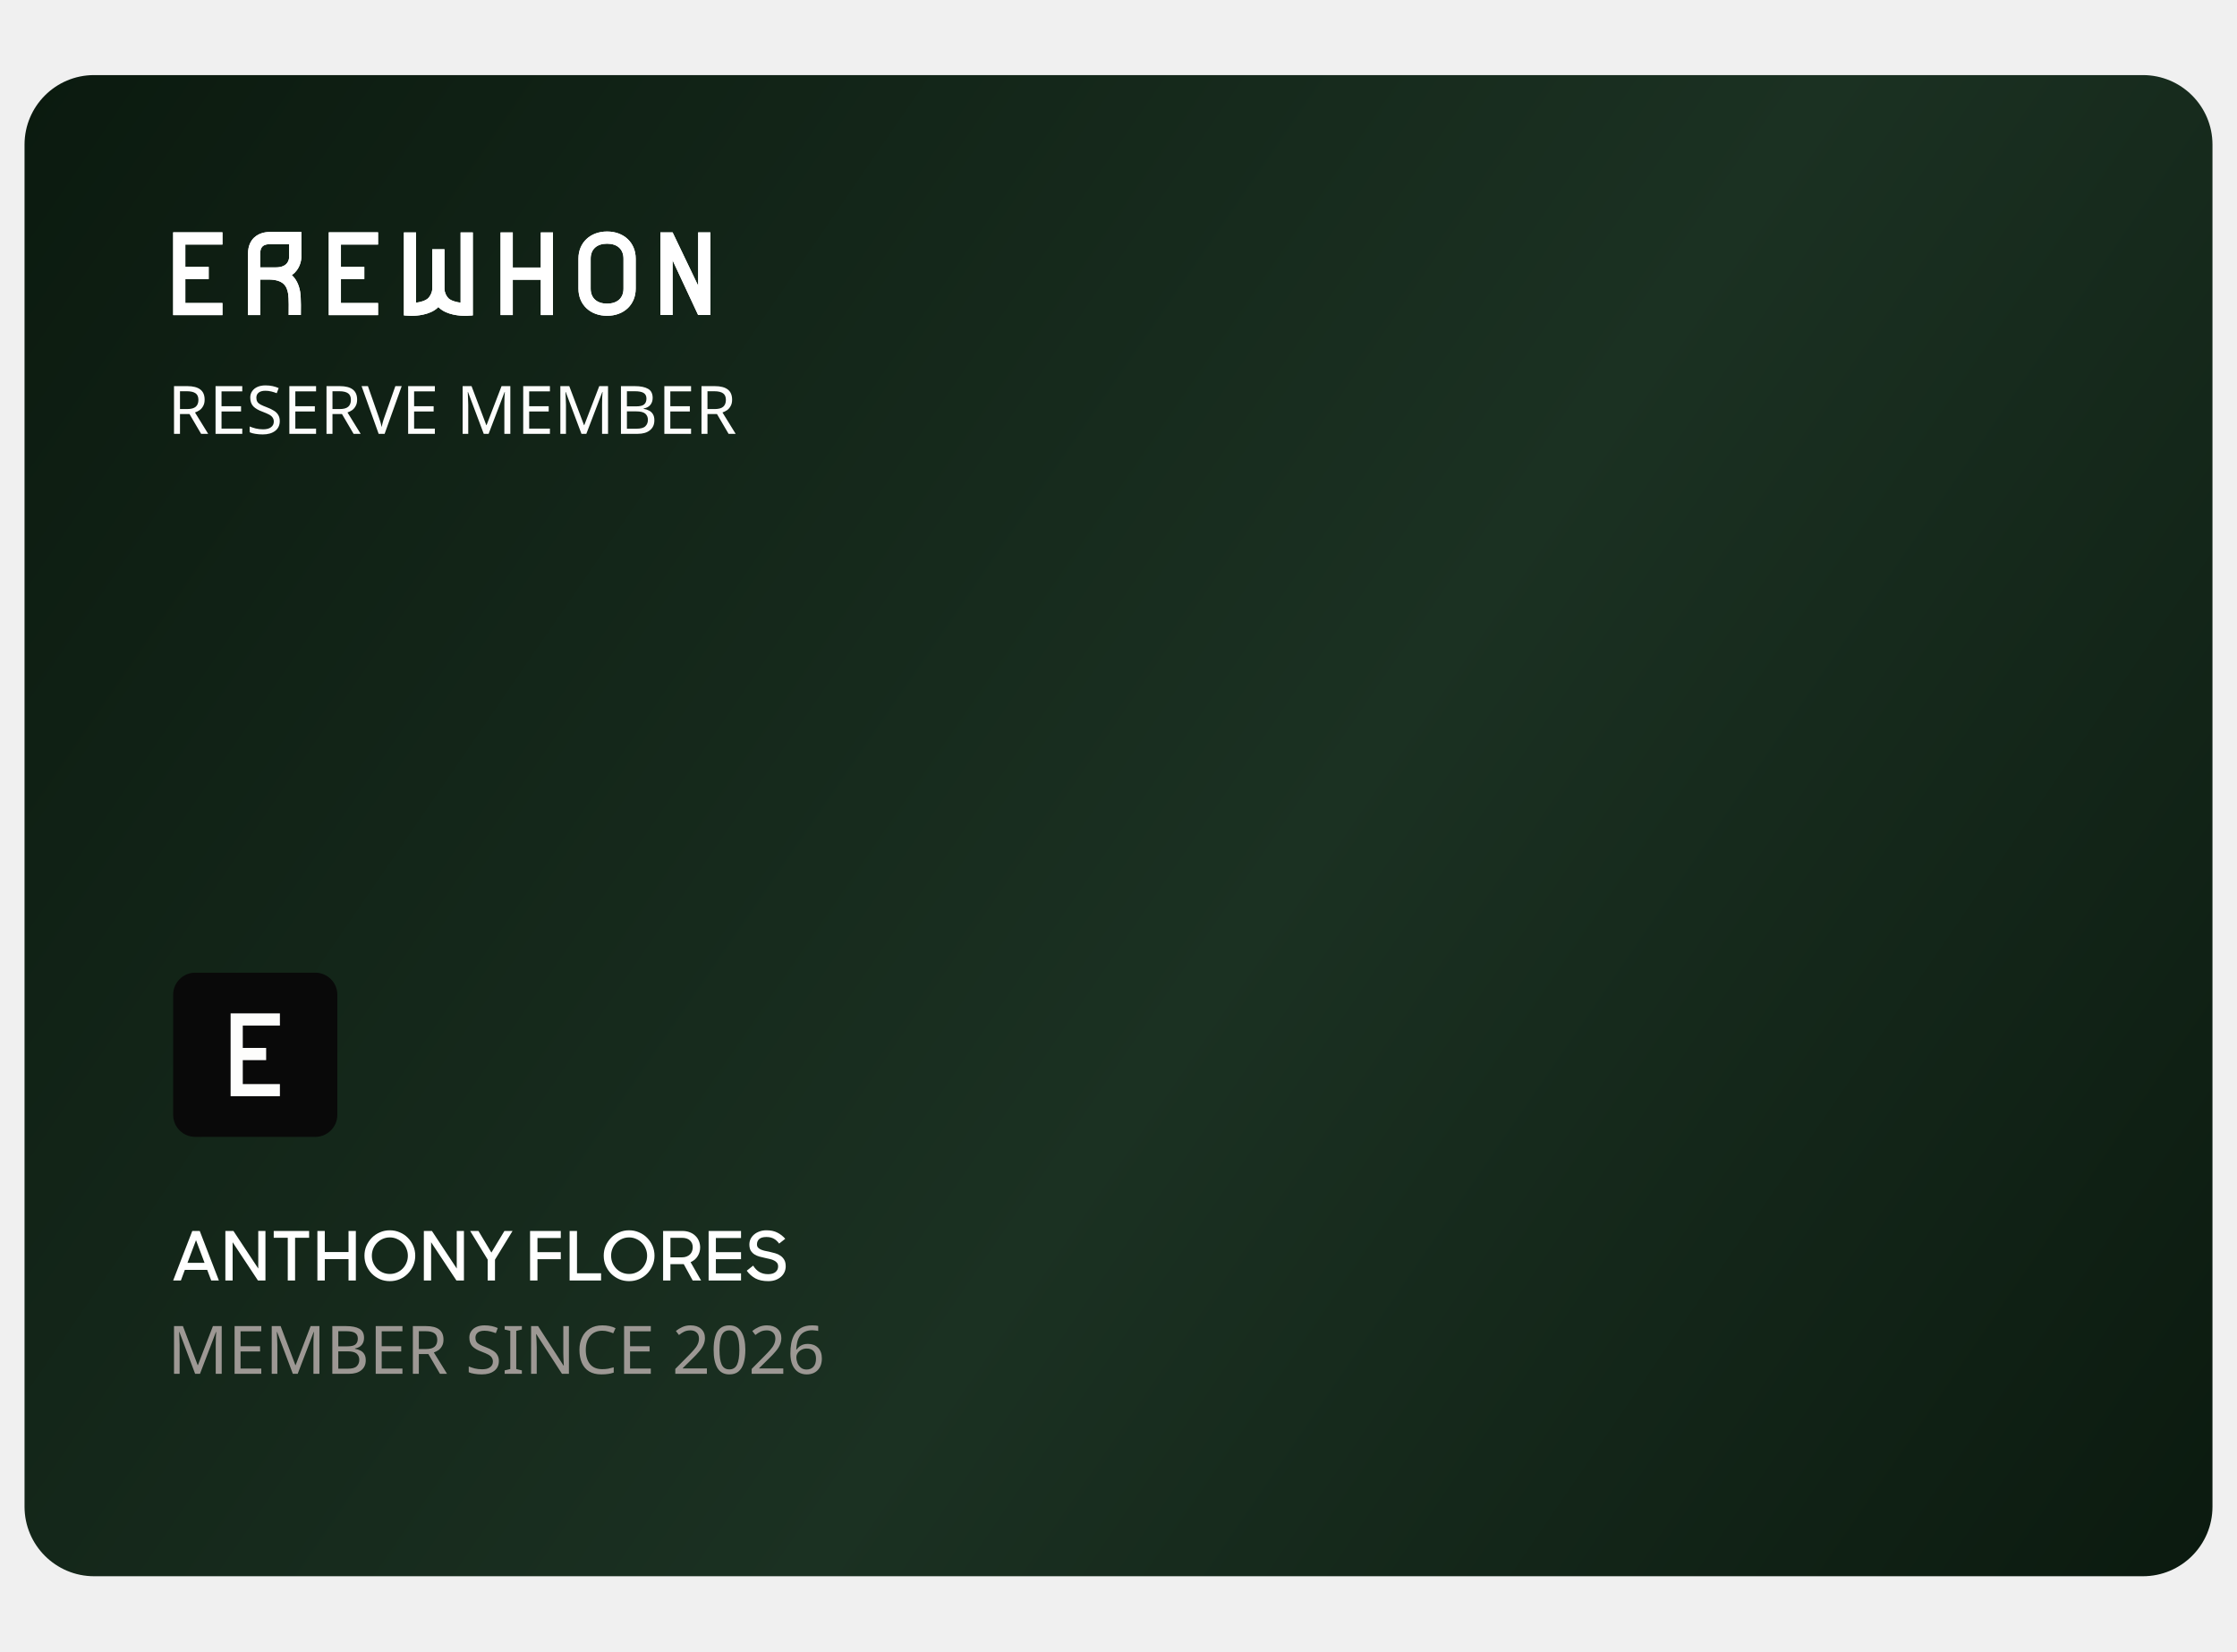
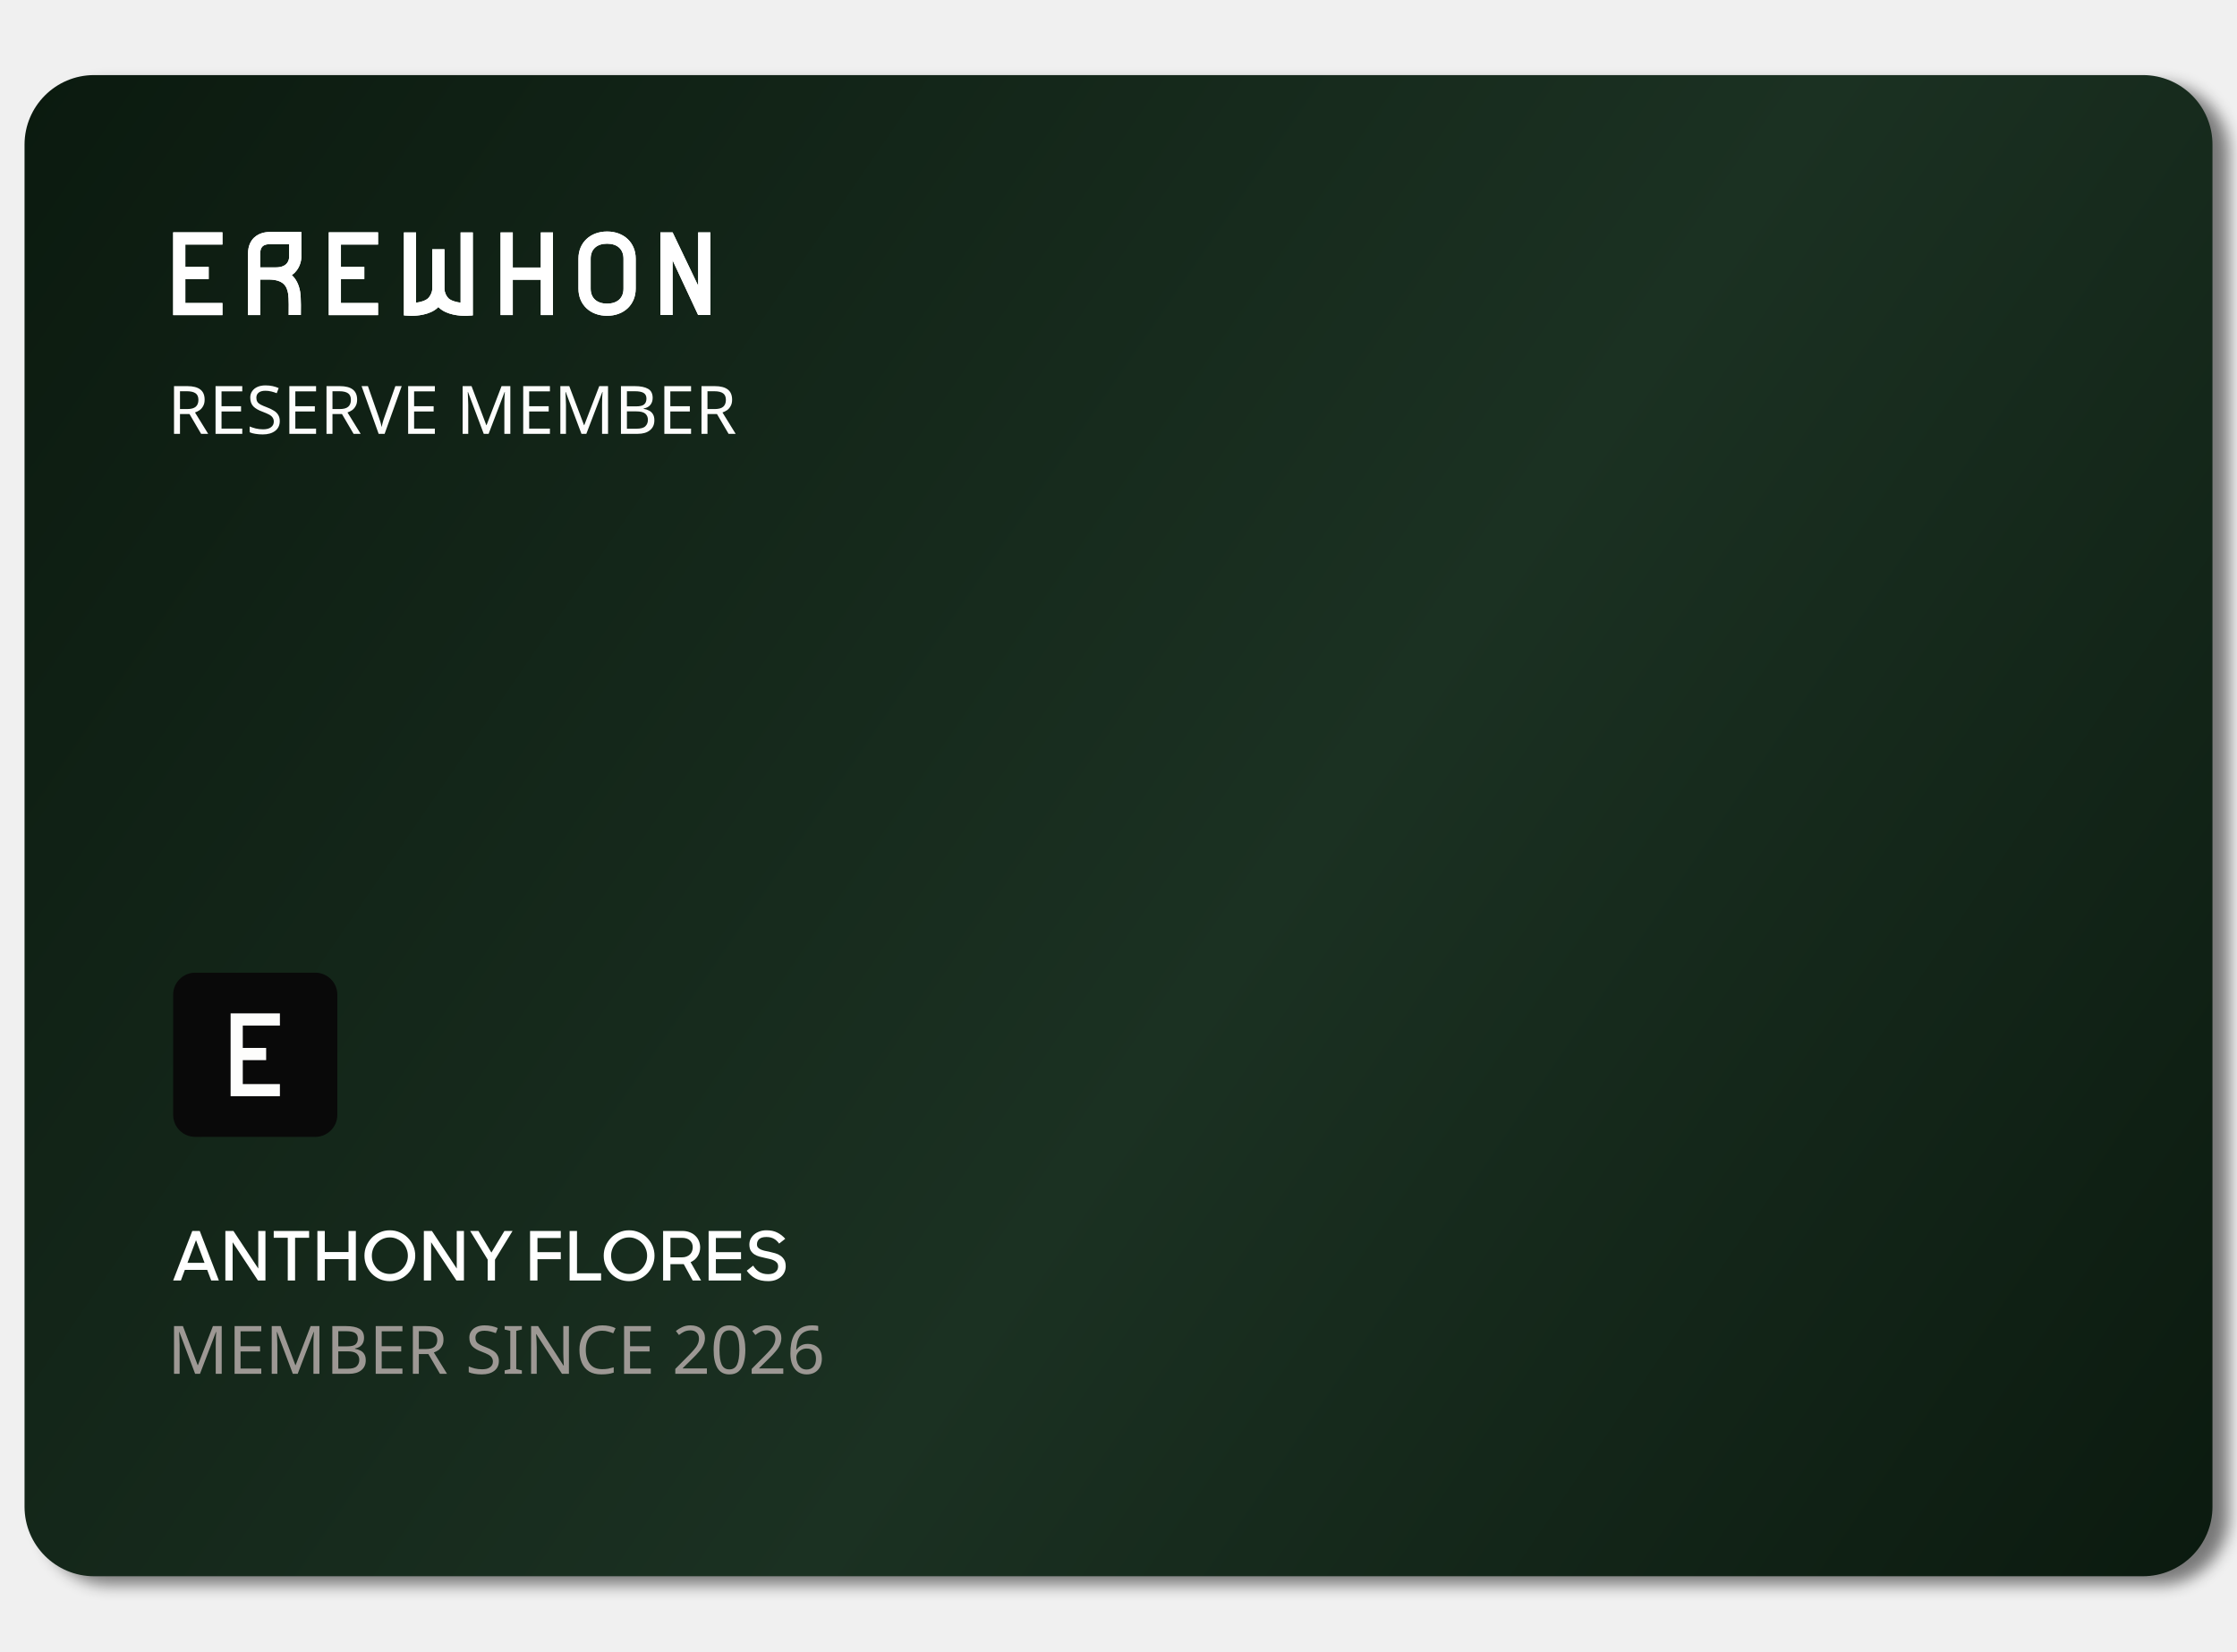
<svg xmlns="http://www.w3.org/2000/svg" xmlns:xlink="http://www.w3.org/1999/xlink" xml:space="preserve" width="840" height="620" viewBox="0 0 840 620">
  <defs>
-     <linearGradient xlink:href="#a" id="b" x1="66.633" x2="140.781" y1="122.023" y2="172.89" gradientTransform="translate(-247.11 -457.017)scale(3.77953)" gradientUnits="userSpaceOnUse" />
+     <linearGradient xlink:href="#a" id="c" x1="66.633" x2="140.781" y1="122.023" y2="172.89" gradientTransform="translate(-247.11 -457.017)scale(3.77953)" gradientUnits="userSpaceOnUse" />
    <linearGradient id="a">
      <stop offset="0" style="stop-color:#0b1a0f;stop-opacity:1" />
      <stop offset=".563" style="stop-color:#1b3122;stop-opacity:1" />
      <stop offset="1" style="stop-color:#0b1a0f;stop-opacity:1" />
    </linearGradient>
+     <filter id="b" width="1.025" height="1.031" x="-.009" y="-.012" style="color-interpolation-filters:sRGB">
+       <feFlood flood-color="#000" flood-opacity=".498" result="flood" />
+       <feGaussianBlur in="SourceGraphic" result="blur" stdDeviation="1" />
+       <feOffset dx="2.1" dy="1.098" in="blur" result="offset" />
+       <feComposite in="flood" in2="offset" operator="in" result="comp1" />
+       <feComposite in="SourceGraphic" in2="comp1" result="comp2" />
+     </filter>
  </defs>
-   <g transform="translate(-4.65 15.957)scale(2.93164)">
-     <rect width="280.245" height="192.254" x="4.729" y="4.173" rx="8.911" style="fill:url(#b);fill-opacity:1;stroke-width:10.722;stroke-linecap:round;paint-order:markers stroke fill" />
+   <g style="filter:url(#b)" transform="translate(-4.65 15.957)scale(2.93164)">
+     <rect width="280.245" height="192.254" x="4.729" y="4.173" rx="8.911" style="fill:url(#c);fill-opacity:1;stroke-width:10.722;stroke-linecap:round;paint-order:markers stroke fill" />
    <path d="m1084.2 71.3 54.6 117 .2.3h26.2V11.4H1139v114.3l-54.8-114.3H1058v177.2h26.2zM187.1 22.4c-6.1 5.7-13.4 16.4-13.4 34.7v131.7h26.2v-76.2h17.7c32.6 0 39.5 14.7 42.2 30.5 1.6 9.3 1.3 36.4 1.1 45.5H287c.1-3.6.8-36.5-1.5-49.9-2.8-16.3-9.3-27.8-17.9-35.7 2.3-1.6 4.5-3.4 6.5-5.3 13.6-13.7 14-31.2 14-33.1v-54h-67.7c-3.7 0-20.5 0-33.3 11.8m74.8 42.2c-.1 5.1-2.5 21.9-28.5 21.9h-33.6V57.1c0-7.1 1.7-12.3 5-15.5 4.5-4.3 11.9-4.9 14.3-4.8h42.8zM629.7 162.2c-8.2-1.1-20.1-3.7-26.2-9.5-4.4-4.2-8.5-12.9-8.5-20.2V47.6h-26.2v84.9c0 7.3-4.5 16.1-8.9 20.2-6.2 5.8-17.6 8.4-25.8 9.5V11.6H508v177.9l12.2.8c.7 0 2.3.1 4.6.1 10.4 0 38.9-1.8 55.3-17.1.6-.6 1.2-1.3 1.8-1.9.6.6 1.2 1.3 1.8 1.9 16.4 15.4 44.9 17.1 55.3 17.1s3.9-.1 4.6-.1l12.2-.8V11.6h-26.2v150.6zM943.7 9.6c-36.1 0-61.4 23.9-61.4 58.2v64.3c0 34.3 25.2 58.2 61.4 58.2s61.4-24 61.4-58.2V67.8c0-34.3-25.3-58.2-61.4-58.2m35.2 122.5c0 20.1-13.2 32.1-35.2 32.1s-35.2-12-35.2-32.1V67.8c0-20.1 13.2-32.1 35.2-32.1s35.2 12 35.2 32.1zM801.6 11.6v75.2h-60.1V11.6h-26.2v177.2h26.2V113h60.1v75.8h26.1V11.6zM13.2 11.3v177.6h105.7v-26H39.3v-51.3h50.1V85.4H39.3V37.5h79.6V11.3zM346.9 11.3v177.6h105.7v-26H373v-51.3h50.1V85.4H373V37.5h79.6V11.3z" class="cls-1" style="fill:#fff;stroke-width:0" transform="translate(22.977 23.634)scale(.05973)" />
    <path d="m1084.2 71.3 54.6 117 .2.3h26.2V11.4H1139v114.3l-54.8-114.3H1058v177.2h26.2zM187.1 22.4c-6.1 5.7-13.4 16.4-13.4 34.7v131.7h26.2v-76.2h17.7c32.6 0 39.5 14.7 42.2 30.5 1.6 9.3 1.3 36.4 1.1 45.5H287c.1-3.6.8-36.5-1.5-49.9-2.8-16.3-9.3-27.8-17.9-35.7 2.3-1.6 4.5-3.4 6.5-5.3 13.6-13.7 14-31.2 14-33.1v-54h-67.7c-3.7 0-20.5 0-33.3 11.8m74.8 42.2c-.1 5.1-2.5 21.9-28.5 21.9h-33.6V57.1c0-7.1 1.7-12.3 5-15.5 4.5-4.3 11.9-4.9 14.3-4.8h42.8zM629.7 162.2c-8.2-1.1-20.1-3.7-26.2-9.5-4.4-4.2-8.5-12.9-8.5-20.2V47.6h-26.2v84.9c0 7.3-4.5 16.1-8.9 20.2-6.2 5.8-17.6 8.4-25.8 9.5V11.6H508v177.9l12.2.8c.7 0 2.3.1 4.6.1 10.4 0 38.9-1.8 55.3-17.1.6-.6 1.2-1.3 1.8-1.9.6.6 1.2 1.3 1.8 1.9 16.4 15.4 44.9 17.1 55.3 17.1s3.9-.1 4.6-.1l12.2-.8V11.6h-26.2v150.6zM943.7 9.6c-36.1 0-61.4 23.9-61.4 58.2v64.3c0 34.3 25.2 58.2 61.4 58.2s61.4-24 61.4-58.2V67.8c0-34.3-25.3-58.2-61.4-58.2m35.2 122.5c0 20.1-13.2 32.1-35.2 32.1s-35.2-12-35.2-32.1V67.8c0-20.1 13.2-32.1 35.2-32.1s35.2 12 35.2 32.1zM801.6 11.6v75.2h-60.1V11.6h-26.2v177.2h26.2V113h60.1v75.8h26.1V11.6zM13.2 11.3v177.6h105.7v-26H39.3v-51.3h50.1V85.4H39.3V37.5h79.6V11.3zM346.9 11.3v177.6h105.7v-26H373v-51.3h50.1V85.4H373V37.5h79.6V11.3z" class="cls-1" style="fill:#fff;stroke-width:0" transform="translate(22.977 23.634)scale(.05973)" />
    <g transform="translate(-.56)">
      <rect width="21.029" height="21.029" x="24.326" y="119.129" rx="2.826" ry="2.826" style="fill:#090909;fill-opacity:1;stroke:none;stroke-width:.222;stroke-linecap:round;stroke-dasharray:none;stroke-opacity:1;paint-order:markers stroke fill" />
      <path d="M118.9 162.9H39.3v-51.3h50.1V85.4H39.3V37.5h79.6V11.3H13.2v177.6h105.7z" class="cls-1" style="fill:#fdfdfc;fill-opacity:1;stroke-width:0" transform="translate(30.896 123.665)scale(.05973)" />
    </g>
    <path d="M101.215 158.635q-.99 0-1.65-.356-.652-.365-1.103-.981l.825-.652q.347.565.825.834.478.26 1.077.26.643 0 .964-.277.33-.278.33-.712 0-.287-.139-.46-.139-.183-.373-.296-.226-.122-.53-.191-.296-.07-.617-.14-.365-.077-.73-.173-.364-.104-.65-.286-.288-.192-.47-.487-.174-.304-.174-.782 0-.373.157-.703.165-.33.451-.573.296-.252.695-.391.4-.148.877-.148.817 0 1.381.287.574.278 1.034.799l-.782.617q-.139-.192-.295-.34-.156-.156-.356-.268-.191-.113-.434-.174-.235-.061-.548-.061-.642 0-.929.27-.278.26-.278.677 0 .243.13.4.13.147.348.251.217.096.495.165.287.061.6.122.373.078.746.19.382.105.678.314.304.2.495.53.19.32.19.842 0 .365-.147.712-.147.339-.434.6t-.704.425q-.417.156-.955.156M93.58 152.208h4.152v.903H94.51v1.807h3.222v.903H94.51v1.816h3.222v.912H93.58zM87.752 152.208h2.467q.521 0 .938.165.417.156.712.443.304.278.46.669.166.382.166.842 0 .6-.322 1.112-.313.513-.903.764l1.346 2.346H91.54l-1.146-2.094H88.69v2.094h-.938zm.938.877v2.502h1.45q.366 0 .626-.104.27-.113.443-.287.174-.183.252-.408.087-.235.087-.487 0-.547-.356-.877-.348-.339-1.051-.339zM83.392 158.635q-.678 0-1.268-.251-.59-.261-1.034-.704-.434-.443-.695-1.034-.251-.59-.251-1.268 0-.677.251-1.268.261-.59.695-1.033.443-.443 1.034-.695.59-.26 1.268-.26.677 0 1.268.26.6.252 1.034.695.443.443.695 1.033.26.59.26 1.268t-.26 1.268q-.252.591-.695 1.034-.435.443-1.034.704-.59.251-1.268.251m0-.92q.486 0 .903-.183.426-.182.739-.503.312-.322.486-.739.182-.425.182-.912 0-.477-.182-.903-.174-.434-.486-.747-.313-.321-.739-.504-.417-.19-.903-.19t-.912.19q-.417.183-.73.504-.304.313-.486.747-.174.426-.174.903 0 .487.174.912.182.417.486.739.313.32.73.503.426.183.912.183M75.775 152.208h.946v5.42h3.084v.92h-4.03zM70.71 152.208h3.935v.903h-2.987v1.807h2.987v.903h-2.987v2.728h-.947z" style="font-weight:600;font-size:8.686px;line-height:0;font-family:&quot;Sharp Sans&quot;;-inkscape-font-specification:&quot;Sharp Sans Semi-Bold&quot;;fill:#fff;stroke-width:.145;stroke-linecap:round;paint-order:markers stroke fill" transform="translate(-1.23)" />
    <path d="m64.64 155.873-2.241-3.665h1.06l1.658 2.77 1.668-2.77h1.042l-2.25 3.674v2.667h-.937ZM56.466 152.208H57.5l3.179 4.812v-4.812h.92v6.34h-.963l-3.24-4.898v4.899h-.93zM52.106 158.635q-.677 0-1.268-.251-.59-.261-1.034-.704-.434-.443-.694-1.034-.252-.59-.252-1.268 0-.677.252-1.268.26-.59.694-1.033.443-.443 1.034-.695.59-.26 1.268-.26t1.268.26q.6.252 1.034.695.443.443.695 1.033.26.59.26 1.268t-.26 1.268q-.252.591-.695 1.034-.434.443-1.034.704-.59.251-1.268.251m0-.92q.487 0 .903-.183.426-.182.739-.503.312-.322.486-.739.183-.425.183-.912 0-.477-.183-.903-.174-.434-.486-.747-.313-.321-.739-.504-.416-.19-.903-.19-.486 0-.912.19-.417.183-.73.504-.303.313-.486.747-.174.426-.174.903 0 .487.174.912.183.417.487.739.312.32.73.503.425.183.911.183M46.817 155.813h-3.04v2.736h-.947v-6.341h.947v2.701h3.04v-2.701h.938v6.34h-.938zM39.034 153.077h-1.798v-.869h4.534v.869h-1.798v5.472h-.938zM31.043 152.208h1.034l3.179 4.812v-4.812h.92v6.34h-.963l-3.24-4.898v4.899h-.93zM26.805 152.208h.955l2.45 6.34h-.982l-.512-1.354h-2.867l-.503 1.355h-.99zm-.617 4.082h2.189l-1.094-2.9z" style="font-weight:600;font-size:8.686px;line-height:0;font-family:&quot;Sharp Sans&quot;;-inkscape-font-specification:&quot;Sharp Sans Semi-Bold&quot;;fill:#fff;stroke-width:.145;stroke-linecap:round;paint-order:markers stroke fill" transform="translate(-.59)" />
    <text xml:space="preserve" x="23.047" y="170.499" style="font-style:normal;font-variant:normal;font-weight:500;font-stretch:normal;font-size:8.556px;line-height:0;font-family:&quot;Sharp Sans&quot;;-inkscape-font-specification:&quot;Sharp Sans Medium&quot;;writing-mode:lr-tb;direction:ltr;fill:#9d9894;fill-opacity:1;stroke:none;stroke-width:.143;stroke-linecap:round;stroke-dasharray:none;stroke-opacity:1;paint-order:markers stroke fill">
      <tspan x="23.047" y="170.499" style="font-size:8.556px;stroke-width:.143">MEMBER SINCE 2026</tspan>
    </text>
    <text xml:space="preserve" x="23.047" y="50.116" style="font-style:normal;font-variant:normal;font-weight:500;font-stretch:normal;font-size:8.556px;line-height:0;font-family:&quot;Sharp Sans&quot;;-inkscape-font-specification:&quot;Sharp Sans Medium&quot;;writing-mode:lr-tb;direction:ltr;fill:#fdfdfc;fill-opacity:1;stroke:none;stroke-width:.143;stroke-linecap:round;stroke-dasharray:none;stroke-opacity:1;paint-order:markers stroke fill">
      <tspan x="23.047" y="50.116" style="stroke-width:.143">RESERVE MEMBER</tspan>
    </text>
  </g>
</svg>
